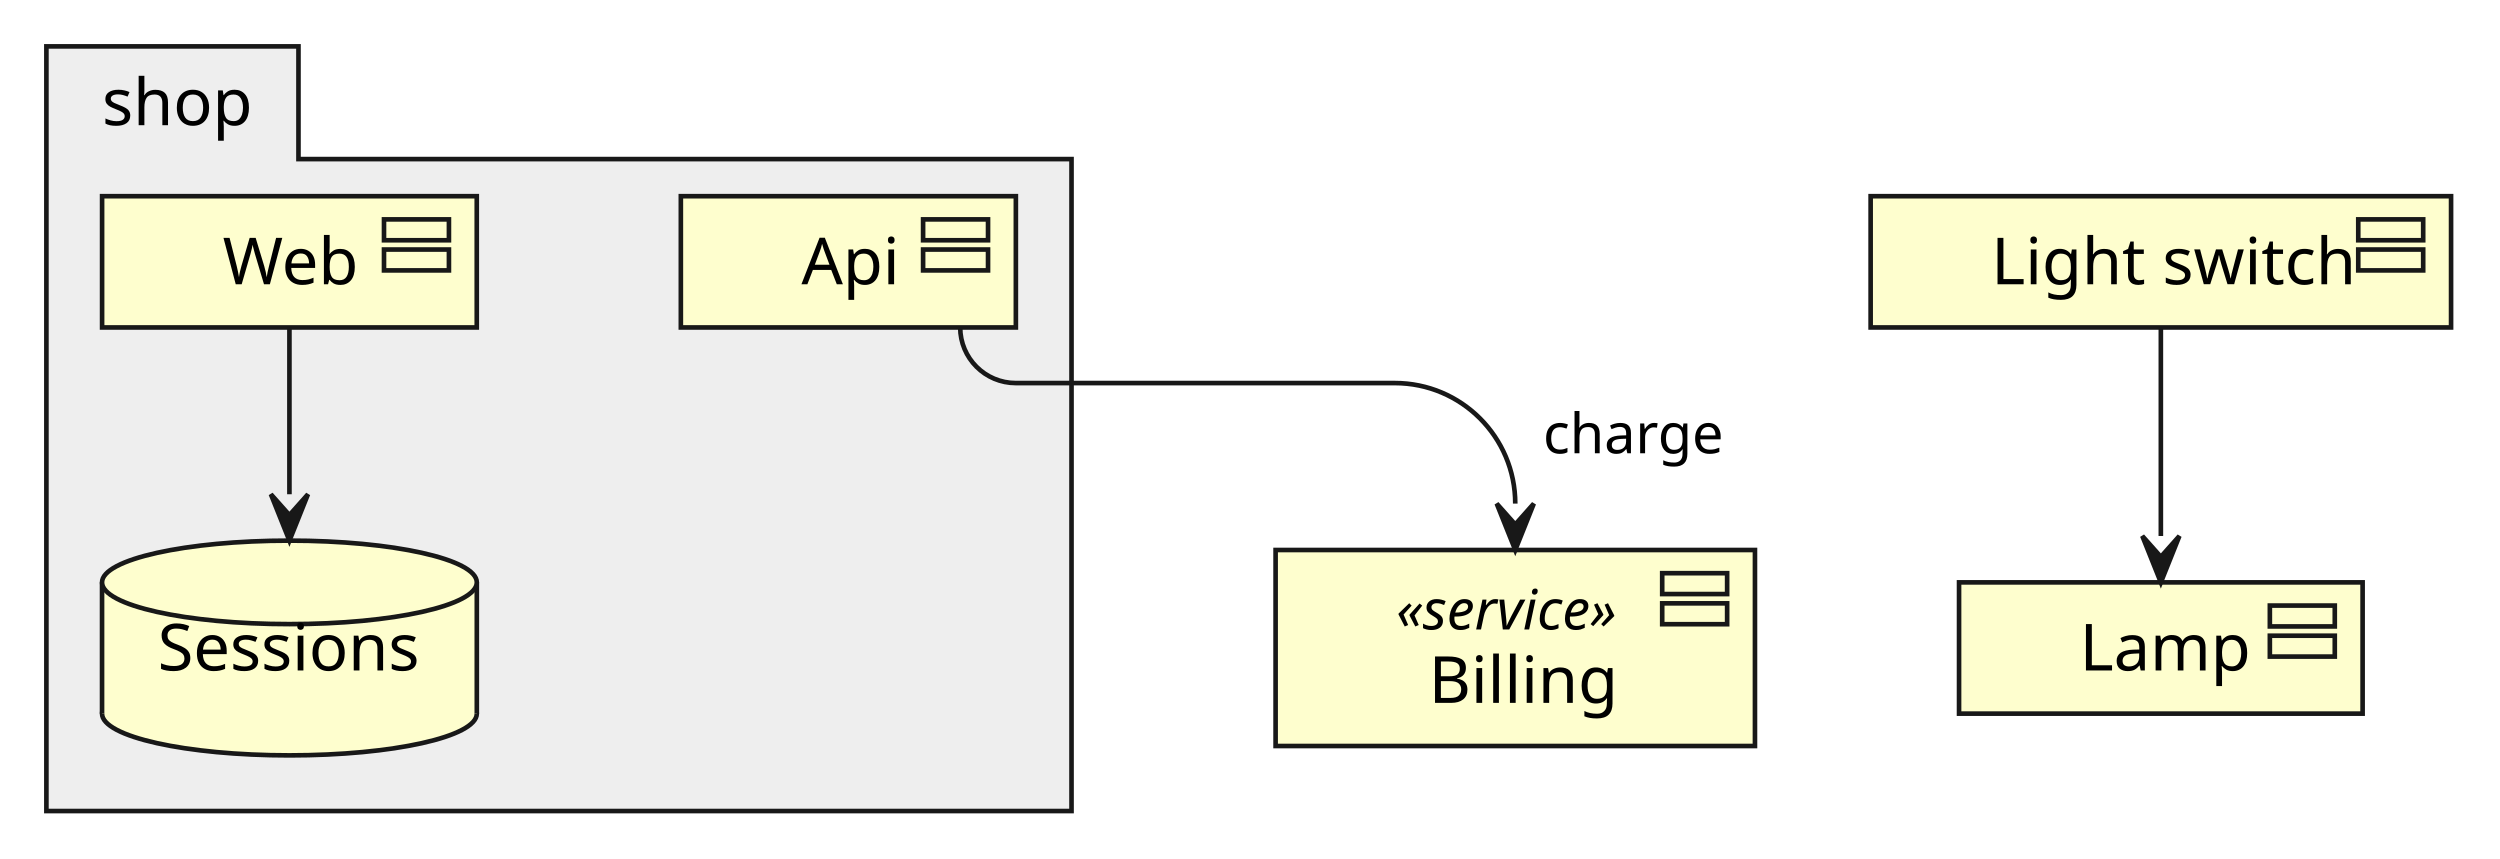
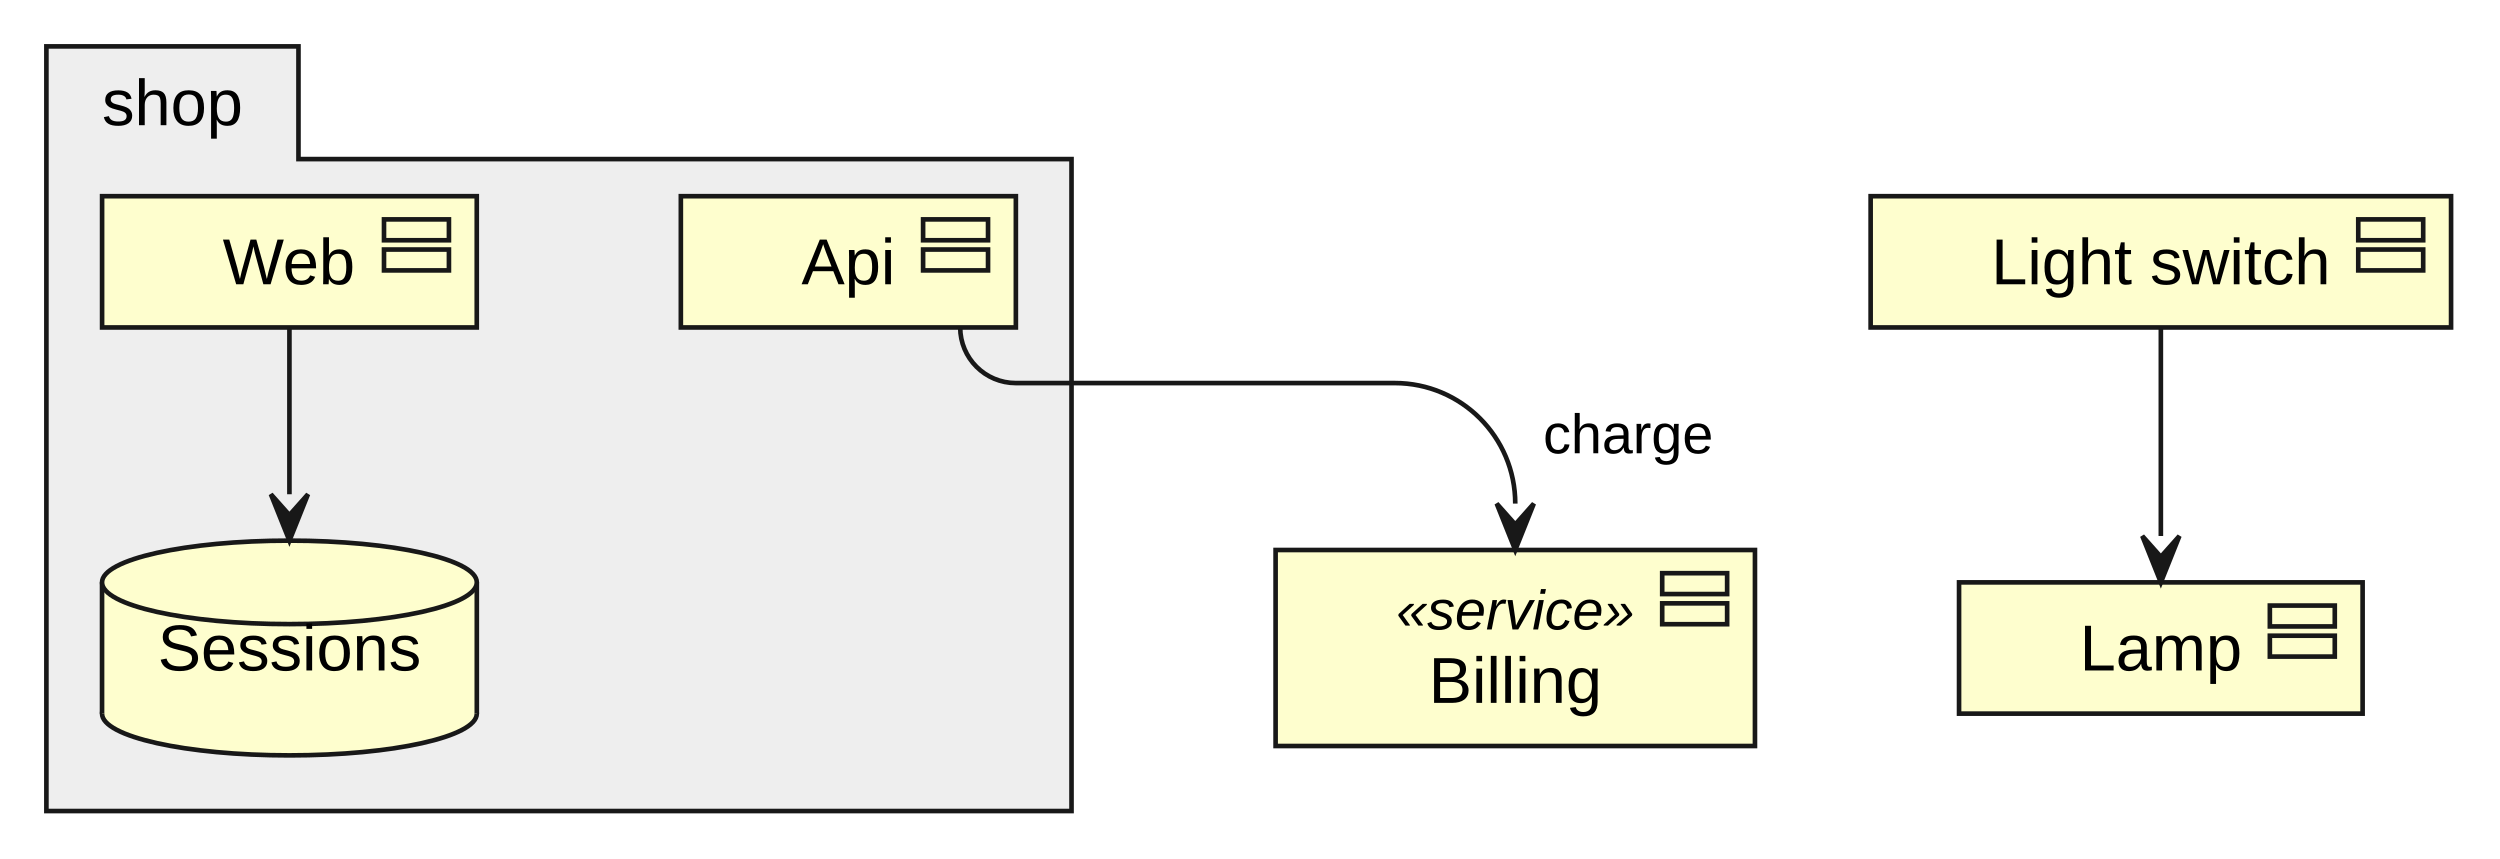
<svg xmlns="http://www.w3.org/2000/svg" width="539" height="185" viewBox="0 0 539 185">
  <g transform="translate(10,10)">
    <g>
      <polygon points="54.35,24.3 54.35,0 0,0 0,164.86 221.02,164.86 221.02,24.3" fill="#EEEEEE" stroke="#181818" stroke-width="1" />
      <rect x="12.01" y="32.3" width="80.78" height="28.3" fill="#FEFECE" stroke="#181818" stroke-width="1" />
      <rect x="72.79" y="37.3" width="14" height="4.5" fill="none" stroke="#181818" stroke-width="1" />
      <rect x="72.79" y="43.8" width="14" height="4.5" fill="none" stroke="#181818" stroke-width="1" />
      <rect x="136.79" y="32.3" width="72.23" height="28.3" fill="#FEFECE" stroke="#181818" stroke-width="1" />
      <rect x="189.02" y="37.3" width="14" height="4.5" fill="none" stroke="#181818" stroke-width="1" />
      <rect x="189.02" y="43.8" width="14" height="4.5" fill="none" stroke="#181818" stroke-width="1" />
      <ellipse cx="52.4" cy="143.86" rx="40.4" ry="9" fill="#FEFECE" stroke="#181818" stroke-width="1" />
      <rect x="12" y="115.56" width="80.8" height="28.3" fill="#FEFECE" />
      <line x1="12" y1="115.56" x2="12" y2="143.86" fill="none" stroke="#181818" stroke-width="1" />
      <line x1="92.8" y1="115.56" x2="92.8" y2="143.86" fill="none" stroke="#181818" stroke-width="1" />
      <ellipse cx="52.4" cy="115.56" rx="40.4" ry="9" fill="#FEFECE" stroke="#181818" stroke-width="1" />
      <rect x="265.02" y="108.58" width="103.35" height="42.26" fill="#FEFECE" stroke="#181818" stroke-width="1" />
      <rect x="348.37" y="113.58" width="14" height="4.5" fill="none" stroke="#181818" stroke-width="1" />
      <rect x="348.37" y="120.08" width="14" height="4.5" fill="none" stroke="#181818" stroke-width="1" />
      <rect x="412.37" y="115.56" width="87.01" height="28.3" fill="#FEFECE" stroke="#181818" stroke-width="1" />
      <rect x="479.38" y="120.56" width="14" height="4.5" fill="none" stroke="#181818" stroke-width="1" />
      <rect x="479.38" y="127.06" width="14" height="4.5" fill="none" stroke="#181818" stroke-width="1" />
      <rect x="393.31" y="32.3" width="125.14" height="28.3" fill="#FEFECE" stroke="#181818" stroke-width="1" />
      <rect x="498.44" y="37.3" width="14" height="4.5" fill="none" stroke="#181818" stroke-width="1" />
      <rect x="498.44" y="43.8" width="14" height="4.5" fill="none" stroke="#181818" stroke-width="1" />
    </g>
    <g id="lines">
      <polyline points="455.88,60.59 455.88,105.56" fill="none" stroke="#181818" stroke-width="1" />
      <path d="M197.02,60.59 L197.02,60.59 C197.02,67.22 202.39,72.59 209.02,72.59 L290.71,72.59 C305.06,72.59 316.69,84.23 316.69,98.58 L316.69,98.58" fill="none" stroke="#181818" stroke-width="1" />
      <polyline points="52.4,60.59 52.4,96.56" fill="none" stroke="#181818" stroke-width="1" />
      <polygon points="451.88,105.56 455.88,115.56 459.88,105.56 455.88,110.06" fill="#181818" stroke="#181818" stroke-width="1" />
      <polygon points="312.69,98.58 316.69,108.58 320.69,98.58 316.69,103.08" fill="#181818" stroke="#181818" stroke-width="1" />
      <polygon points="48.4,96.56 52.4,106.56 56.4,96.56 52.4,101.06" fill="#181818" stroke="#181818" stroke-width="1" />
    </g>
    <g>
-       <text font-family="sans-serif" xml:space="preserve">
+       <text font-family="Arial, Liberation Sans, Arimo, Helvetica, sans-serif" xml:space="preserve">
        <tspan x="12" y="16.99" font-size="14" fill="#000000" textLength="30.35" lengthAdjust="spacing">shop</tspan>
      </text>
-       <text font-family="sans-serif" xml:space="preserve">
+       <text font-family="Arial, Liberation Sans, Arimo, Helvetica, sans-serif" xml:space="preserve">
        <tspan x="38.01" y="51.29" font-size="14" fill="#000000" textLength="28.78" lengthAdjust="spacing">Web</tspan>
      </text>
-       <text font-family="sans-serif" xml:space="preserve">
+       <text font-family="Arial, Liberation Sans, Arimo, Helvetica, sans-serif" xml:space="preserve">
        <tspan x="162.79" y="51.29" font-size="14" fill="#000000" textLength="20.23" lengthAdjust="spacing">Api</tspan>
      </text>
-       <text font-family="sans-serif" xml:space="preserve">
+       <text font-family="Arial, Liberation Sans, Arimo, Helvetica, sans-serif" xml:space="preserve">
        <tspan x="24" y="134.55" font-size="14" fill="#000000" textLength="56.8" lengthAdjust="spacing">Sessions</tspan>
      </text>
-       <text font-family="sans-serif" xml:space="preserve">
+       <text font-family="Arial, Liberation Sans, Arimo, Helvetica, sans-serif" xml:space="preserve">
        <tspan x="291.02" y="125.71" font-size="12" fill="#000000" font-style="italic" textLength="51.35" lengthAdjust="spacing">«service»</tspan>
      </text>
-       <text font-family="sans-serif" xml:space="preserve">
+       <text font-family="Arial, Liberation Sans, Arimo, Helvetica, sans-serif" xml:space="preserve">
        <tspan x="298.03" y="141.54" font-size="14" fill="#000000" textLength="37.34" lengthAdjust="spacing">Billing</tspan>
      </text>
-       <text font-family="sans-serif" xml:space="preserve">
+       <text font-family="Arial, Liberation Sans, Arimo, Helvetica, sans-serif" xml:space="preserve">
        <tspan x="438.37" y="134.55" font-size="14" fill="#000000" textLength="35.01" lengthAdjust="spacing">Lamp</tspan>
      </text>
-       <text font-family="sans-serif" xml:space="preserve">
+       <text font-family="Arial, Liberation Sans, Arimo, Helvetica, sans-serif" xml:space="preserve">
        <tspan x="419.31" y="51.29" font-size="14" fill="#000000" textLength="73.14" lengthAdjust="spacing">Light switch</tspan>
      </text>
-       <text font-family="sans-serif" xml:space="preserve">
+       <text font-family="Arial, Liberation Sans, Arimo, Helvetica, sans-serif" xml:space="preserve">
        <tspan x="322.69" y="87.73" font-size="12" fill="#000000" textLength="36.68" lengthAdjust="spacing">charge</tspan>
      </text>
    </g>
  </g>
</svg>
